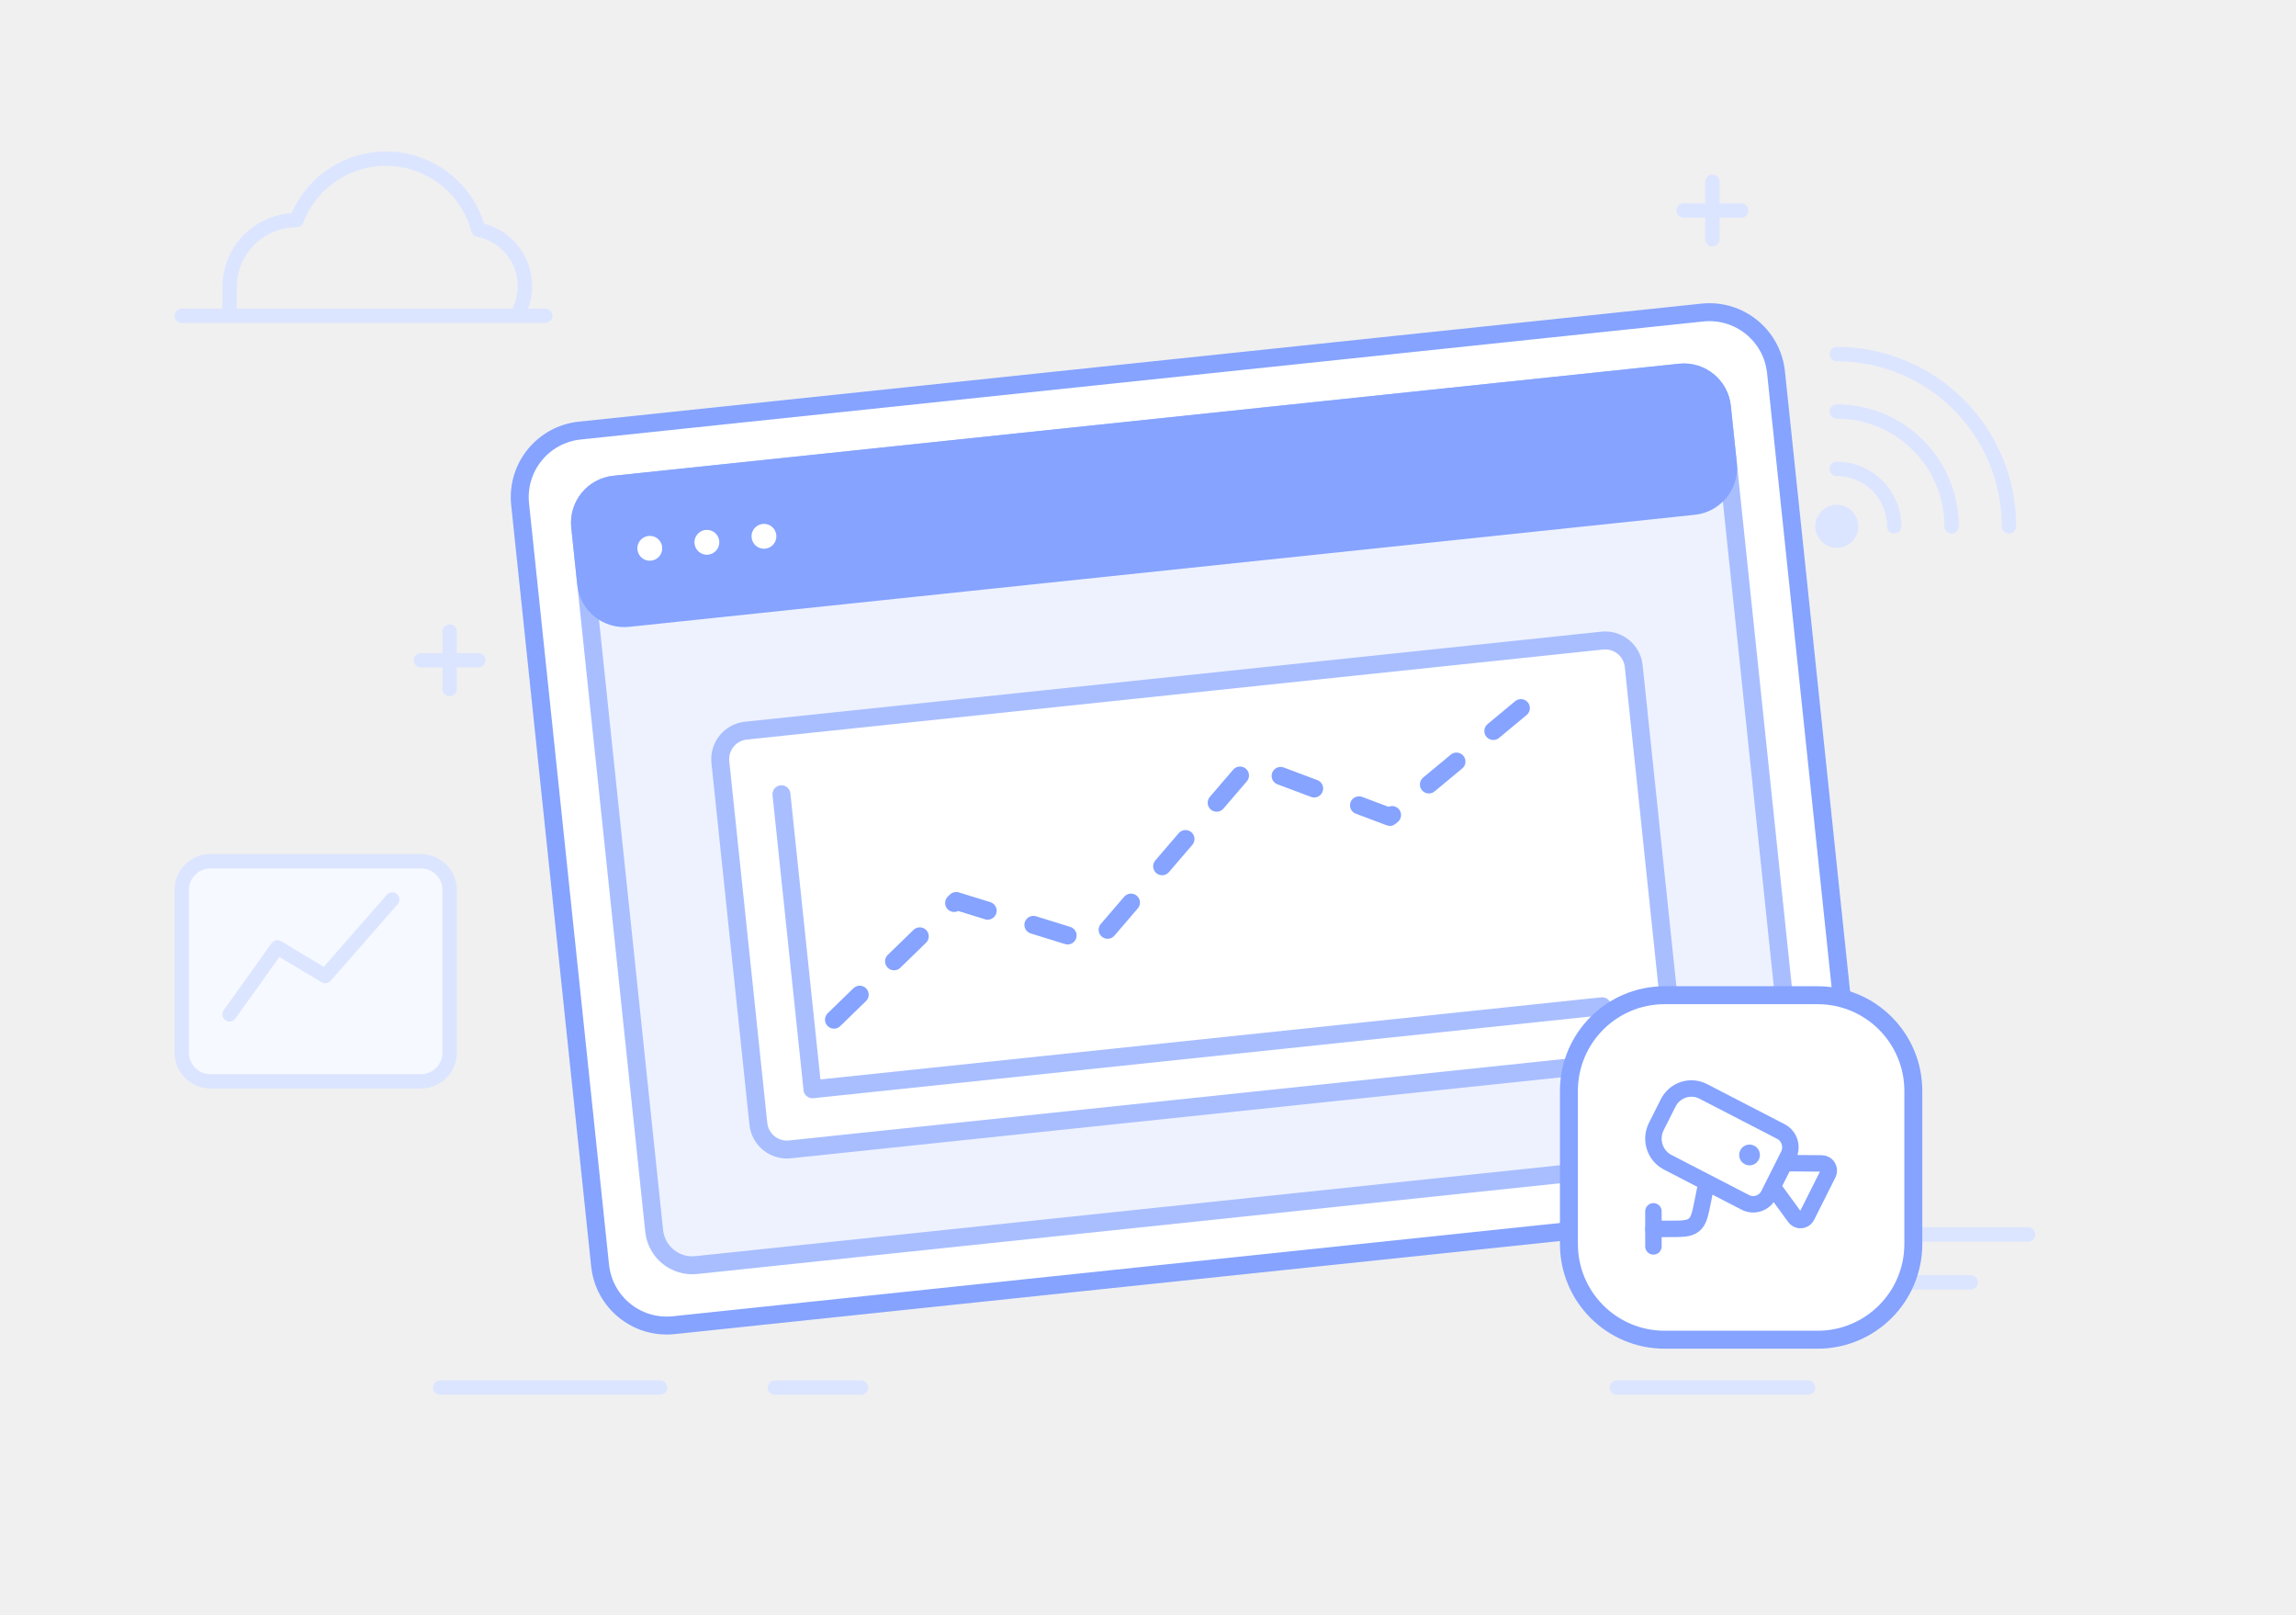
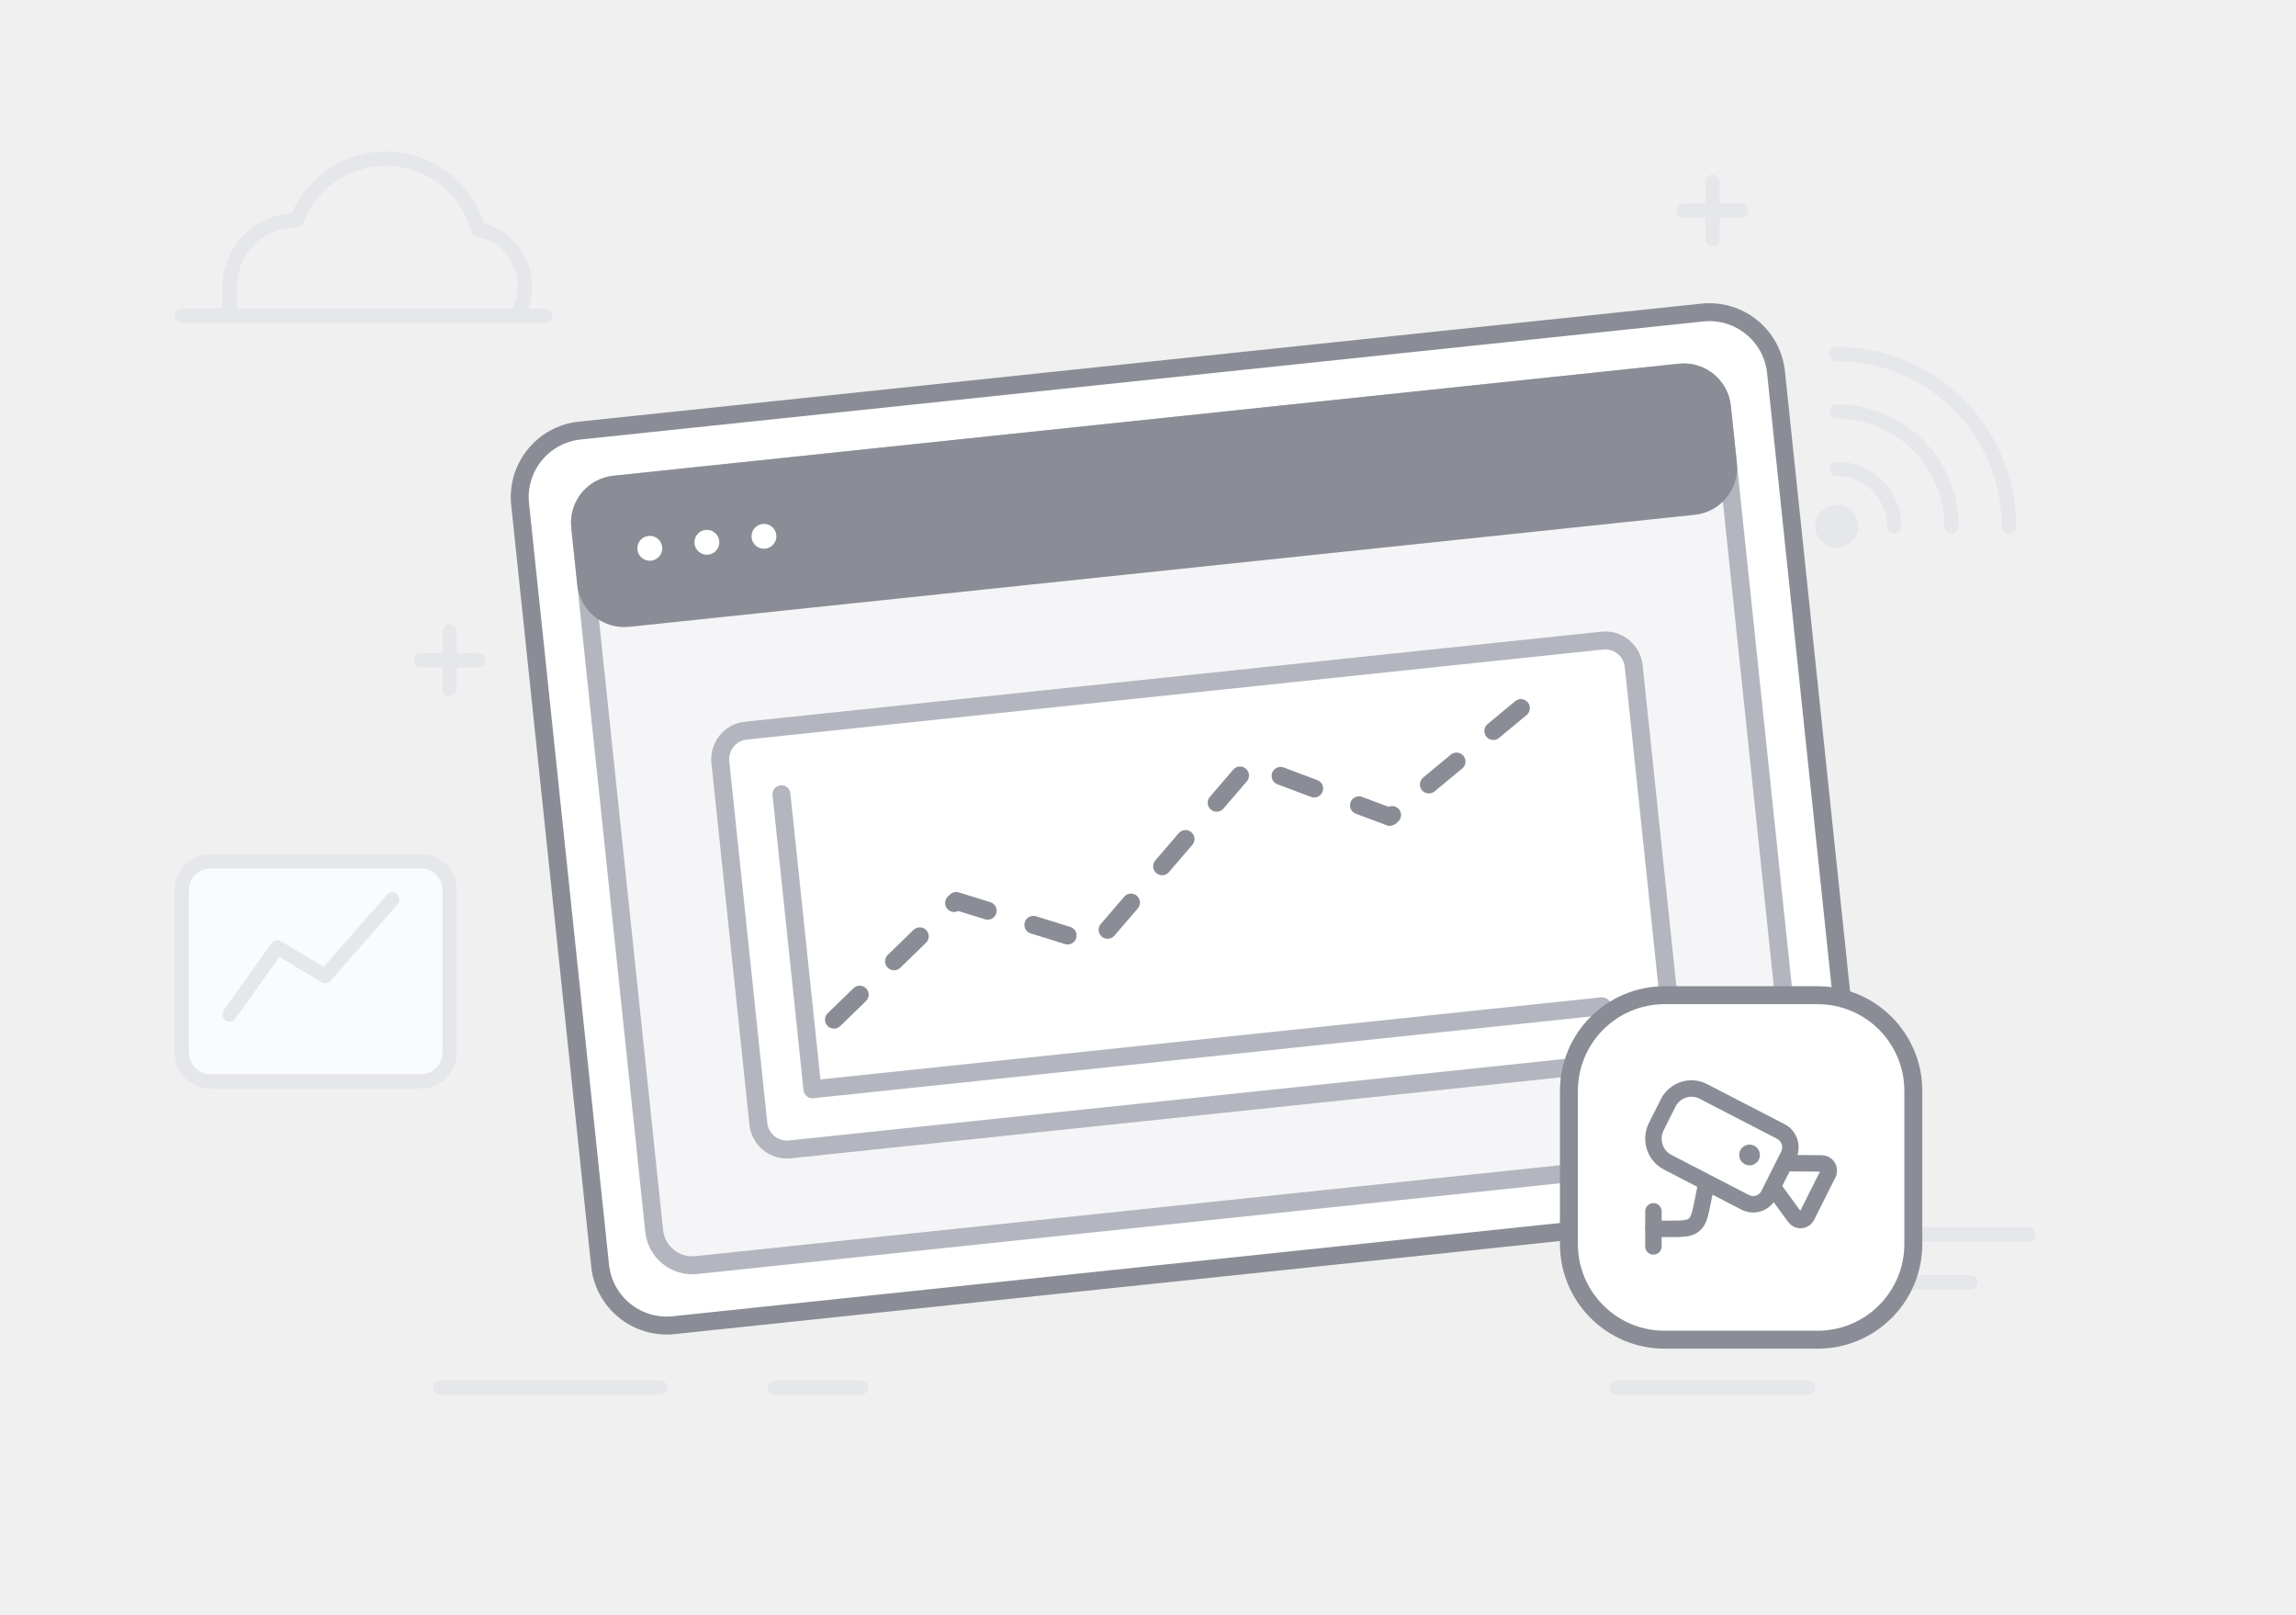
<svg xmlns="http://www.w3.org/2000/svg" width="192" height="135" viewBox="0 0 192 135" fill="none">
  <defs>
    <clipPath id="clip0_52_350">
      <rect width="1008" height="318.4" fill="white" transform="translate(-408 -48)" />
    </clipPath>
    <clipPath id="clip1_52_350">
      <rect width="320" height="318.4" fill="white" transform="translate(-64 -48)" />
    </clipPath>
    <clipPath id="clip2_52_350">
      <rect width="192" height="134.4" fill="white" />
    </clipPath>
  </defs>
  <g id="ç©ºç¶ææç» / ææ çæ§ / æµ èçº¿æ" clip-path="url(#clip2_52_350)">
    <g id="èæ¯ç¹ç¼ / çæ§ä¿¡å·" data-motion-layer="true">
-       <path id="Vector" d="M15.199 26.4H45.599M19.199 26.4V24C19.199 22.515 19.789 21.09 20.839 20.04C21.89 18.99 23.314 18.4 24.799 18.4C25.404 16.821 26.494 15.475 27.911 14.554C29.329 13.633 31.002 13.184 32.69 13.273C34.378 13.362 35.995 13.983 37.308 15.048C38.621 16.113 39.563 17.566 39.999 19.2C40.759 19.346 41.473 19.674 42.079 20.155C42.685 20.636 43.165 21.257 43.48 21.964C43.794 22.671 43.933 23.444 43.884 24.216C43.835 24.989 43.6 25.738 43.199 26.4" stroke="#DCE5FF" stroke-width="1.2" stroke-linecap="round" stroke-linejoin="round" />
-       <path id="Vector_2" d="M153.6 29.6C157.419 29.6 161.081 31.117 163.782 33.818C166.482 36.518 168 40.181 168 44M153.6 34.4C156.146 34.4 158.587 35.411 160.388 37.212C162.188 39.012 163.2 41.454 163.2 44M153.6 39.2C154.873 39.2 156.094 39.706 156.994 40.606C157.894 41.506 158.4 42.727 158.4 44" stroke="#DCE5FF" stroke-width="1.2" stroke-linecap="round" stroke-linejoin="round" />
-       <path id="Vector_3" d="M153.6 45.2C154.263 45.2 154.8 44.663 154.8 44C154.8 43.337 154.263 42.8 153.6 42.8C152.938 42.8 152.4 43.337 152.4 44C152.4 44.663 152.938 45.2 153.6 45.2Z" fill="#DCE5FF" stroke="#DCE5FF" stroke-width="1.2" stroke-linecap="round" stroke-linejoin="round" />
-       <path id="Vector_4" d="M35.199 72H17.599C16.274 72 15.199 73.075 15.199 74.4V88C15.199 89.326 16.274 90.4 17.599 90.4H35.199C36.525 90.4 37.599 89.326 37.599 88V74.4C37.599 73.075 36.525 72 35.199 72Z" fill="#F6F9FF" stroke="#DCE5FF" stroke-width="1.2" stroke-linecap="round" stroke-linejoin="round" />
-       <path id="Vector_5" d="M19.199 84.8L23.199 79.2L27.199 81.6L32.799 75.2M156.799 103.2H169.599M156.799 107.2H164.799" stroke="#DCE5FF" stroke-width="1.2" stroke-linecap="round" stroke-linejoin="round" />
-       <path id="Vector_6" d="M35.199 55.2H39.999M37.599 52.8V57.6" stroke="#DCE5FF" stroke-width="1.2" stroke-linecap="round" stroke-linejoin="round" />
-       <path id="Vector_7" d="M140.801 17.6H145.601M143.201 15.2V20" stroke="#DCE5FF" stroke-width="1.2" stroke-linecap="round" stroke-linejoin="round" />
-       <path id="Vector_8" d="M36.801 116H55.201M64.801 116H72.001M135.201 116H151.201" stroke="#DCE5FF" stroke-width="1.2" stroke-linecap="round" stroke-linejoin="round" />
+       <path id="Vector" d="M15.199 26.4H45.599M19.199 26.4V24C19.199 22.515 19.789 21.09 20.839 20.04C21.89 18.99 23.314 18.4 24.799 18.4C25.404 16.821 26.494 15.475 27.911 14.554C29.329 13.633 31.002 13.184 32.69 13.273C34.378 13.362 35.995 13.983 37.308 15.048C38.621 16.113 39.563 17.566 39.999 19.2C40.759 19.346 41.473 19.674 42.079 20.155C42.685 20.636 43.165 21.257 43.48 21.964C43.794 22.671 43.933 23.444 43.884 24.216C43.835 24.989 43.6 25.738 43.199 26.4" stroke="#E6E7EB" stroke-width="1.2" stroke-linecap="round" stroke-linejoin="round" />
+       <path id="Vector_2" d="M153.6 29.6C157.419 29.6 161.081 31.117 163.782 33.818C166.482 36.518 168 40.181 168 44M153.6 34.4C156.146 34.4 158.587 35.411 160.388 37.212C162.188 39.012 163.2 41.454 163.2 44M153.6 39.2C154.873 39.2 156.094 39.706 156.994 40.606C157.894 41.506 158.4 42.727 158.4 44" stroke="#E6E7EB" stroke-width="1.2" stroke-linecap="round" stroke-linejoin="round" />
+       <path id="Vector_3" d="M153.6 45.2C154.263 45.2 154.8 44.663 154.8 44C154.8 43.337 154.263 42.8 153.6 42.8C152.938 42.8 152.4 43.337 152.4 44C152.4 44.663 152.938 45.2 153.6 45.2Z" fill="#E6E7EB" stroke="#E6E7EB" stroke-width="1.2" stroke-linecap="round" stroke-linejoin="round" />
+       <path id="Vector_4" d="M35.199 72H17.599C16.274 72 15.199 73.075 15.199 74.4V88C15.199 89.326 16.274 90.4 17.599 90.4H35.199C36.525 90.4 37.599 89.326 37.599 88V74.4C37.599 73.075 36.525 72 35.199 72Z" fill="#FAFBFF" stroke="#E6E7EB" stroke-width="1.2" stroke-linecap="round" stroke-linejoin="round" />
+       <path id="Vector_5" d="M19.199 84.8L23.199 79.2L27.199 81.6L32.799 75.2M156.799 103.2H169.599M156.799 107.2H164.799" stroke="#E6E7EB" stroke-width="1.2" stroke-linecap="round" stroke-linejoin="round" />
+       <path id="Vector_6" d="M35.199 55.2H39.999M37.599 52.8V57.6" stroke="#E6E7EB" stroke-width="1.2" stroke-linecap="round" stroke-linejoin="round" />
+       <path id="Vector_7" d="M140.801 17.6H145.601M143.201 15.2V20" stroke="#E6E7EB" stroke-width="1.2" stroke-linecap="round" stroke-linejoin="round" />
+       <path id="Vector_8" d="M36.801 116H55.201M64.801 116H72.001M135.201 116H151.201" stroke="#E6E7EB" stroke-width="1.2" stroke-linecap="round" stroke-linejoin="round" />
    </g>
    <g id="ç²¾ä¿®æç» / å¯¹é½åæ´ä½æè½¬">
      <g id="Group">
        <g id="Group_2" data-motion-layer="true">
-           <path id="Vector_9" d="M142.36 26.129L48.477 35.997C45.402 36.32 43.17 39.075 43.494 42.151L50.183 105.801C50.507 108.877 53.262 111.108 56.338 110.785L150.221 100.917C153.297 100.594 155.528 97.838 155.205 94.763L148.515 31.113C148.192 28.037 145.436 25.806 142.36 26.129Z" fill="white" stroke="#85A3FF" stroke-width="1.5" stroke-linecap="round" stroke-linejoin="round" />
-           <path id="Vector_10" d="M140.475 31.154L51.366 40.52C49.608 40.704 48.333 42.279 48.518 44.036L54.706 102.912C54.891 104.67 56.465 105.945 58.223 105.76L147.332 96.394C149.09 96.21 150.365 94.635 150.18 92.877L143.992 34.002C143.807 32.244 142.233 30.969 140.475 31.154Z" fill="#EEF2FF" stroke="#A8BEFF" stroke-width="1.5" stroke-linecap="round" stroke-linejoin="round" />
-           <path id="Vector_11" d="M140.475 31.154L51.366 40.52C49.608 40.704 48.333 42.279 48.518 44.036L49.02 48.81C49.205 50.568 50.779 51.843 52.537 51.658L141.646 42.292C143.404 42.108 144.679 40.533 144.494 38.775L143.992 34.002C143.807 32.244 142.233 30.969 140.475 31.154Z" fill="#85A3FF" stroke="#85A3FF" stroke-width="1.5" stroke-linecap="round" stroke-linejoin="round" />
+           <path id="Vector_9" d="M142.36 26.129L48.477 35.997C45.402 36.32 43.17 39.075 43.494 42.151L50.183 105.801C50.507 108.877 53.262 111.108 56.338 110.785L150.221 100.917C153.297 100.594 155.528 97.838 155.205 94.763L148.515 31.113C148.192 28.037 145.436 25.806 142.36 26.129Z" fill="white" stroke="#8A8D96" stroke-width="1.5" stroke-linecap="round" stroke-linejoin="round" />
+           <path id="Vector_10" d="M140.475 31.154L51.366 40.52C49.608 40.704 48.333 42.279 48.518 44.036L54.706 102.912C54.891 104.67 56.465 105.945 58.223 105.76L147.332 96.394C149.09 96.21 150.365 94.635 150.18 92.877L143.992 34.002C143.807 32.244 142.233 30.969 140.475 31.154Z" fill="#F5F5F7" stroke="#B3B6BF" stroke-width="1.5" stroke-linecap="round" stroke-linejoin="round" />
+           <path id="Vector_11" d="M140.475 31.154L51.366 40.52C49.608 40.704 48.333 42.279 48.518 44.036L49.02 48.81C49.205 50.568 50.779 51.843 52.537 51.658L141.646 42.292C143.404 42.108 144.679 40.533 144.494 38.775L143.992 34.002C143.807 32.244 142.233 30.969 140.475 31.154Z" fill="#8A8D96" stroke="#8A8D96" stroke-width="1.5" stroke-linecap="round" stroke-linejoin="round" />
          <g id="Group_3">
            <path id="Vector_12" d="M54.447 46.873C55.018 46.812 55.433 46.301 55.373 45.73C55.313 45.158 54.801 44.744 54.23 44.804C53.658 44.864 53.244 45.376 53.304 45.947C53.364 46.518 53.876 46.932 54.447 46.873Z" fill="white" />
            <path id="Vector_13" d="M59.221 46.37C59.792 46.31 60.206 45.799 60.146 45.227C60.086 44.656 59.574 44.242 59.003 44.302C58.432 44.362 58.017 44.874 58.078 45.445C58.138 46.016 58.649 46.431 59.221 46.37Z" fill="white" />
            <path id="Vector_14" d="M63.994 45.869C64.565 45.809 64.98 45.297 64.919 44.726C64.859 44.155 64.348 43.74 63.776 43.8C63.205 43.861 62.791 44.372 62.851 44.944C62.911 45.515 63.423 45.929 63.994 45.869Z" fill="white" />
          </g>
-           <path id="Vector_15" d="M133.981 53.555L62.375 61.081C61.057 61.22 60.101 62.401 60.239 63.719L63.417 93.952C63.555 95.271 64.736 96.227 66.055 96.088L137.66 88.562C138.978 88.424 139.935 87.243 139.796 85.925L136.618 55.691C136.48 54.373 135.299 53.417 133.981 53.555Z" fill="white" stroke="#A8BEFF" stroke-width="1.5" stroke-linecap="round" stroke-linejoin="round" />
-           <path id="Vector_16" d="M65.348 66.4L67.94 91.064L133.976 84.123" stroke="#A8BEFF" stroke-width="1.5" stroke-linecap="round" stroke-linejoin="round" />
-           <path id="Vector_17" d="M69.741 85.244L79.96 75.321L91.6 78.924L104.5 63.894L116.224 68.292L127.322 59.082" stroke="#85A3FF" stroke-width="1.5" stroke-linecap="round" stroke-linejoin="round" stroke-dasharray="3 4" />
+           <path id="Vector_15" d="M133.981 53.555L62.375 61.081C61.057 61.22 60.101 62.401 60.239 63.719L63.417 93.952C63.555 95.271 64.736 96.227 66.055 96.088L137.66 88.562C138.978 88.424 139.935 87.243 139.796 85.925L136.618 55.691C136.48 54.373 135.299 53.417 133.981 53.555Z" fill="white" stroke="#B3B6BF" stroke-width="1.5" stroke-linecap="round" stroke-linejoin="round" />
+           <path id="Vector_16" d="M65.348 66.4L67.94 91.064L133.976 84.123" stroke="#B3B6BF" stroke-width="1.5" stroke-linecap="round" stroke-linejoin="round" />
+           <path id="Vector_17" d="M69.741 85.244L79.96 75.321L91.6 78.924L104.5 63.894L116.224 68.292L127.322 59.082" stroke="#8A8D96" stroke-width="1.5" stroke-linecap="round" stroke-linejoin="round" stroke-dasharray="3 4" />
        </g>
        <g id="Group_4" data-motion-layer="true">
-           <path id="Vector_18" d="M151.999 83.2H139.199C134.781 83.2 131.199 86.782 131.199 91.2V104C131.199 108.418 134.781 112 139.199 112H151.999C156.417 112 159.999 108.418 159.999 104V91.2C159.999 86.782 156.417 83.2 151.999 83.2Z" fill="white" stroke="#85A3FF" stroke-width="1.5" stroke-linecap="round" stroke-linejoin="round" />
+           <path id="Vector_18" d="M151.999 83.2H139.199C134.781 83.2 131.199 86.782 131.199 91.2V104C131.199 108.418 134.781 112 139.199 112H151.999C156.417 112 159.999 108.418 159.999 104V91.2C159.999 86.782 156.417 83.2 151.999 83.2Z" fill="white" stroke="#8A8D96" stroke-width="1.5" stroke-linecap="round" stroke-linejoin="round" />
          <g id="Group_5">
-             <path id="Vector_19" d="M142.666 99.067L142.404 100.376C142.178 101.504 142.065 102.069 141.66 102.401C141.254 102.734 140.679 102.734 139.528 102.734H138.266" stroke="#85A3FF" stroke-width="1.375" stroke-linecap="round" stroke-linejoin="round" />
-             <path id="Vector_20" d="M138.266 101.267V104.2" stroke="#85A3FF" stroke-width="1.375" stroke-linecap="round" stroke-linejoin="round" />
-             <path id="Vector_21" d="M149.23 97.239L152.347 97.263C152.439 97.264 152.529 97.286 152.61 97.329C152.9 97.478 153.016 97.838 152.868 98.132L151.088 101.674C150.941 101.968 150.586 102.085 150.296 101.935C150.215 101.893 150.144 101.832 150.09 101.757L148.238 99.214M146.345 96.474L146.303 96.556M147.907 99.872L149.56 96.581C149.925 95.855 149.641 94.965 148.924 94.595L142.435 91.242C141.36 90.686 140.044 91.12 139.496 92.21L138.504 94.184C137.956 95.275 138.384 96.609 139.459 97.164L145.948 100.517C146.665 100.887 147.542 100.598 147.907 99.872ZM146.386 96.392C146.476 96.438 146.511 96.549 146.466 96.64C146.42 96.731 146.31 96.767 146.221 96.721C146.131 96.674 146.096 96.563 146.141 96.472C146.187 96.382 146.297 96.346 146.386 96.392Z" stroke="#85A3FF" stroke-width="1.375" stroke-linecap="round" stroke-linejoin="round" />
+             <path id="Vector_19" d="M142.666 99.067L142.404 100.376C142.178 101.504 142.065 102.069 141.66 102.401C141.254 102.734 140.679 102.734 139.528 102.734H138.266" stroke="#8A8D96" stroke-width="1.375" stroke-linecap="round" stroke-linejoin="round" />
+             <path id="Vector_20" d="M138.266 101.267V104.2" stroke="#8A8D96" stroke-width="1.375" stroke-linecap="round" stroke-linejoin="round" />
+             <path id="Vector_21" d="M149.23 97.239L152.347 97.263C152.439 97.264 152.529 97.286 152.61 97.329C152.9 97.478 153.016 97.838 152.868 98.132L151.088 101.674C150.941 101.968 150.586 102.085 150.296 101.935C150.215 101.893 150.144 101.832 150.09 101.757L148.238 99.214M146.345 96.474L146.303 96.556M147.907 99.872L149.56 96.581C149.925 95.855 149.641 94.965 148.924 94.595L142.435 91.242C141.36 90.686 140.044 91.12 139.496 92.21L138.504 94.184C137.956 95.275 138.384 96.609 139.459 97.164L145.948 100.517C146.665 100.887 147.542 100.598 147.907 99.872ZM146.386 96.392C146.476 96.438 146.511 96.549 146.466 96.64C146.42 96.731 146.31 96.767 146.221 96.721C146.131 96.674 146.096 96.563 146.141 96.472C146.187 96.382 146.297 96.346 146.386 96.392Z" stroke="#8A8D96" stroke-width="1.375" stroke-linecap="round" stroke-linejoin="round" />
          </g>
        </g>
      </g>
    </g>
  </g>
</svg>
